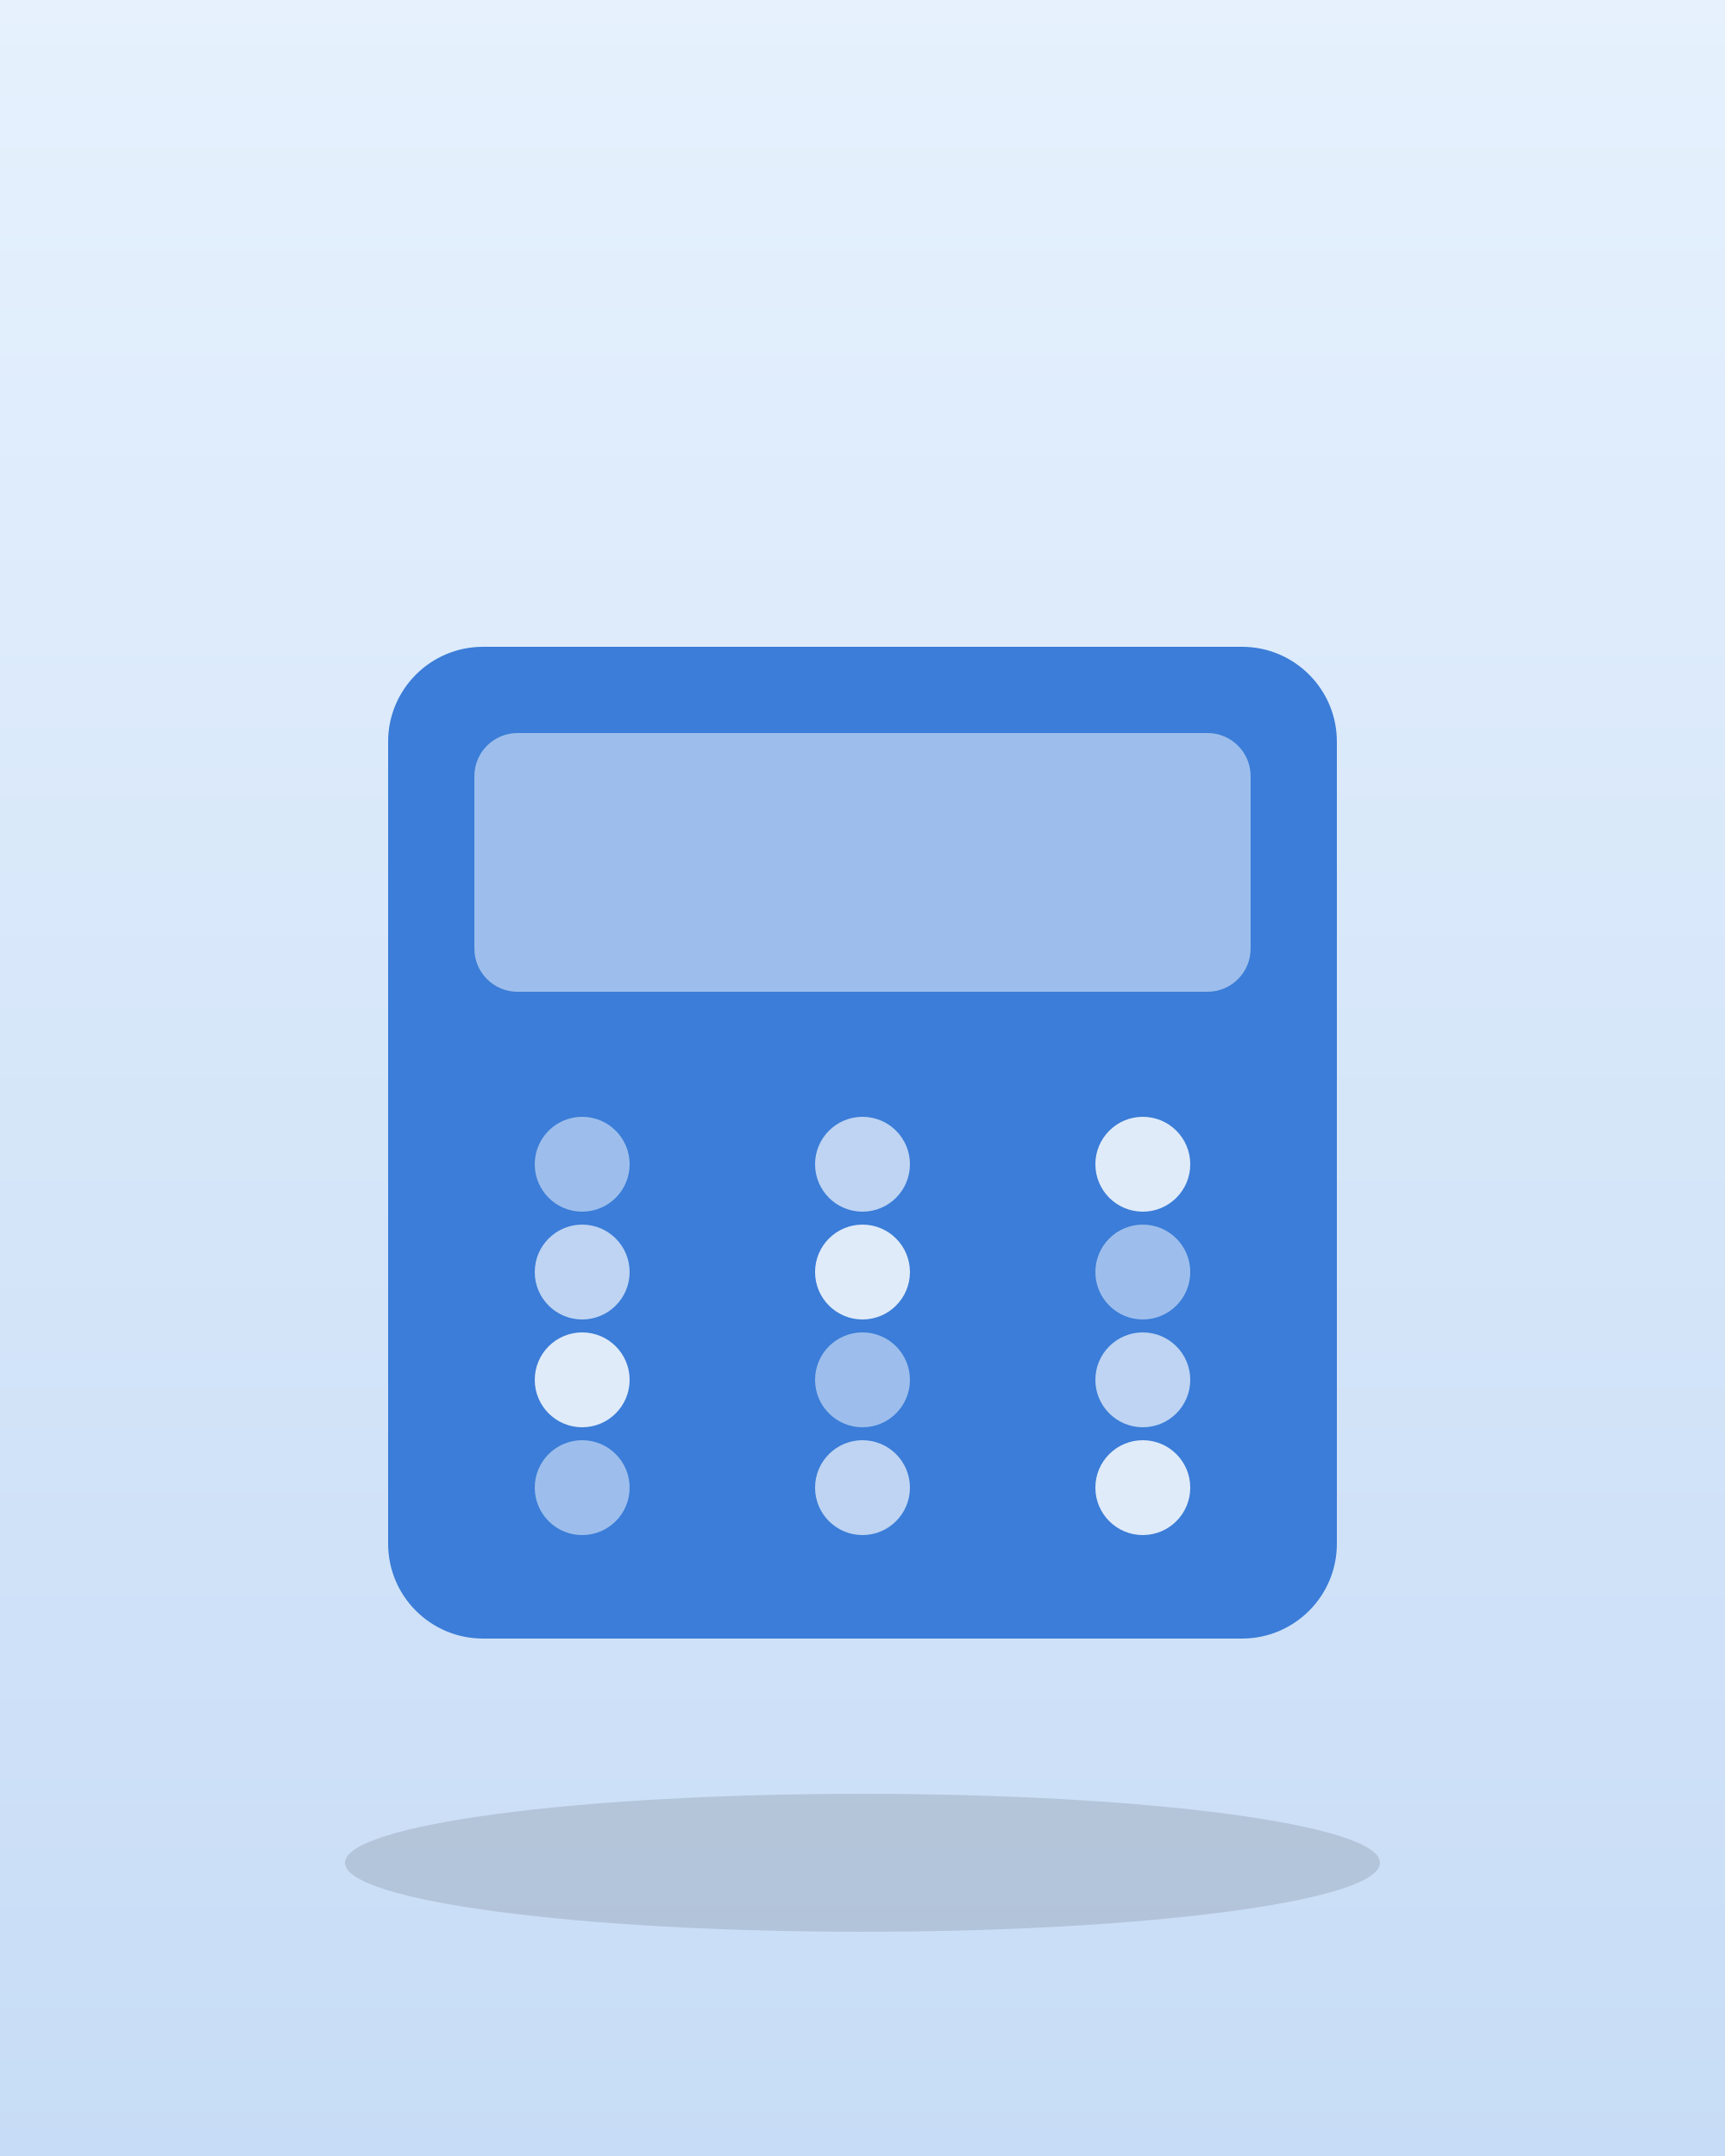
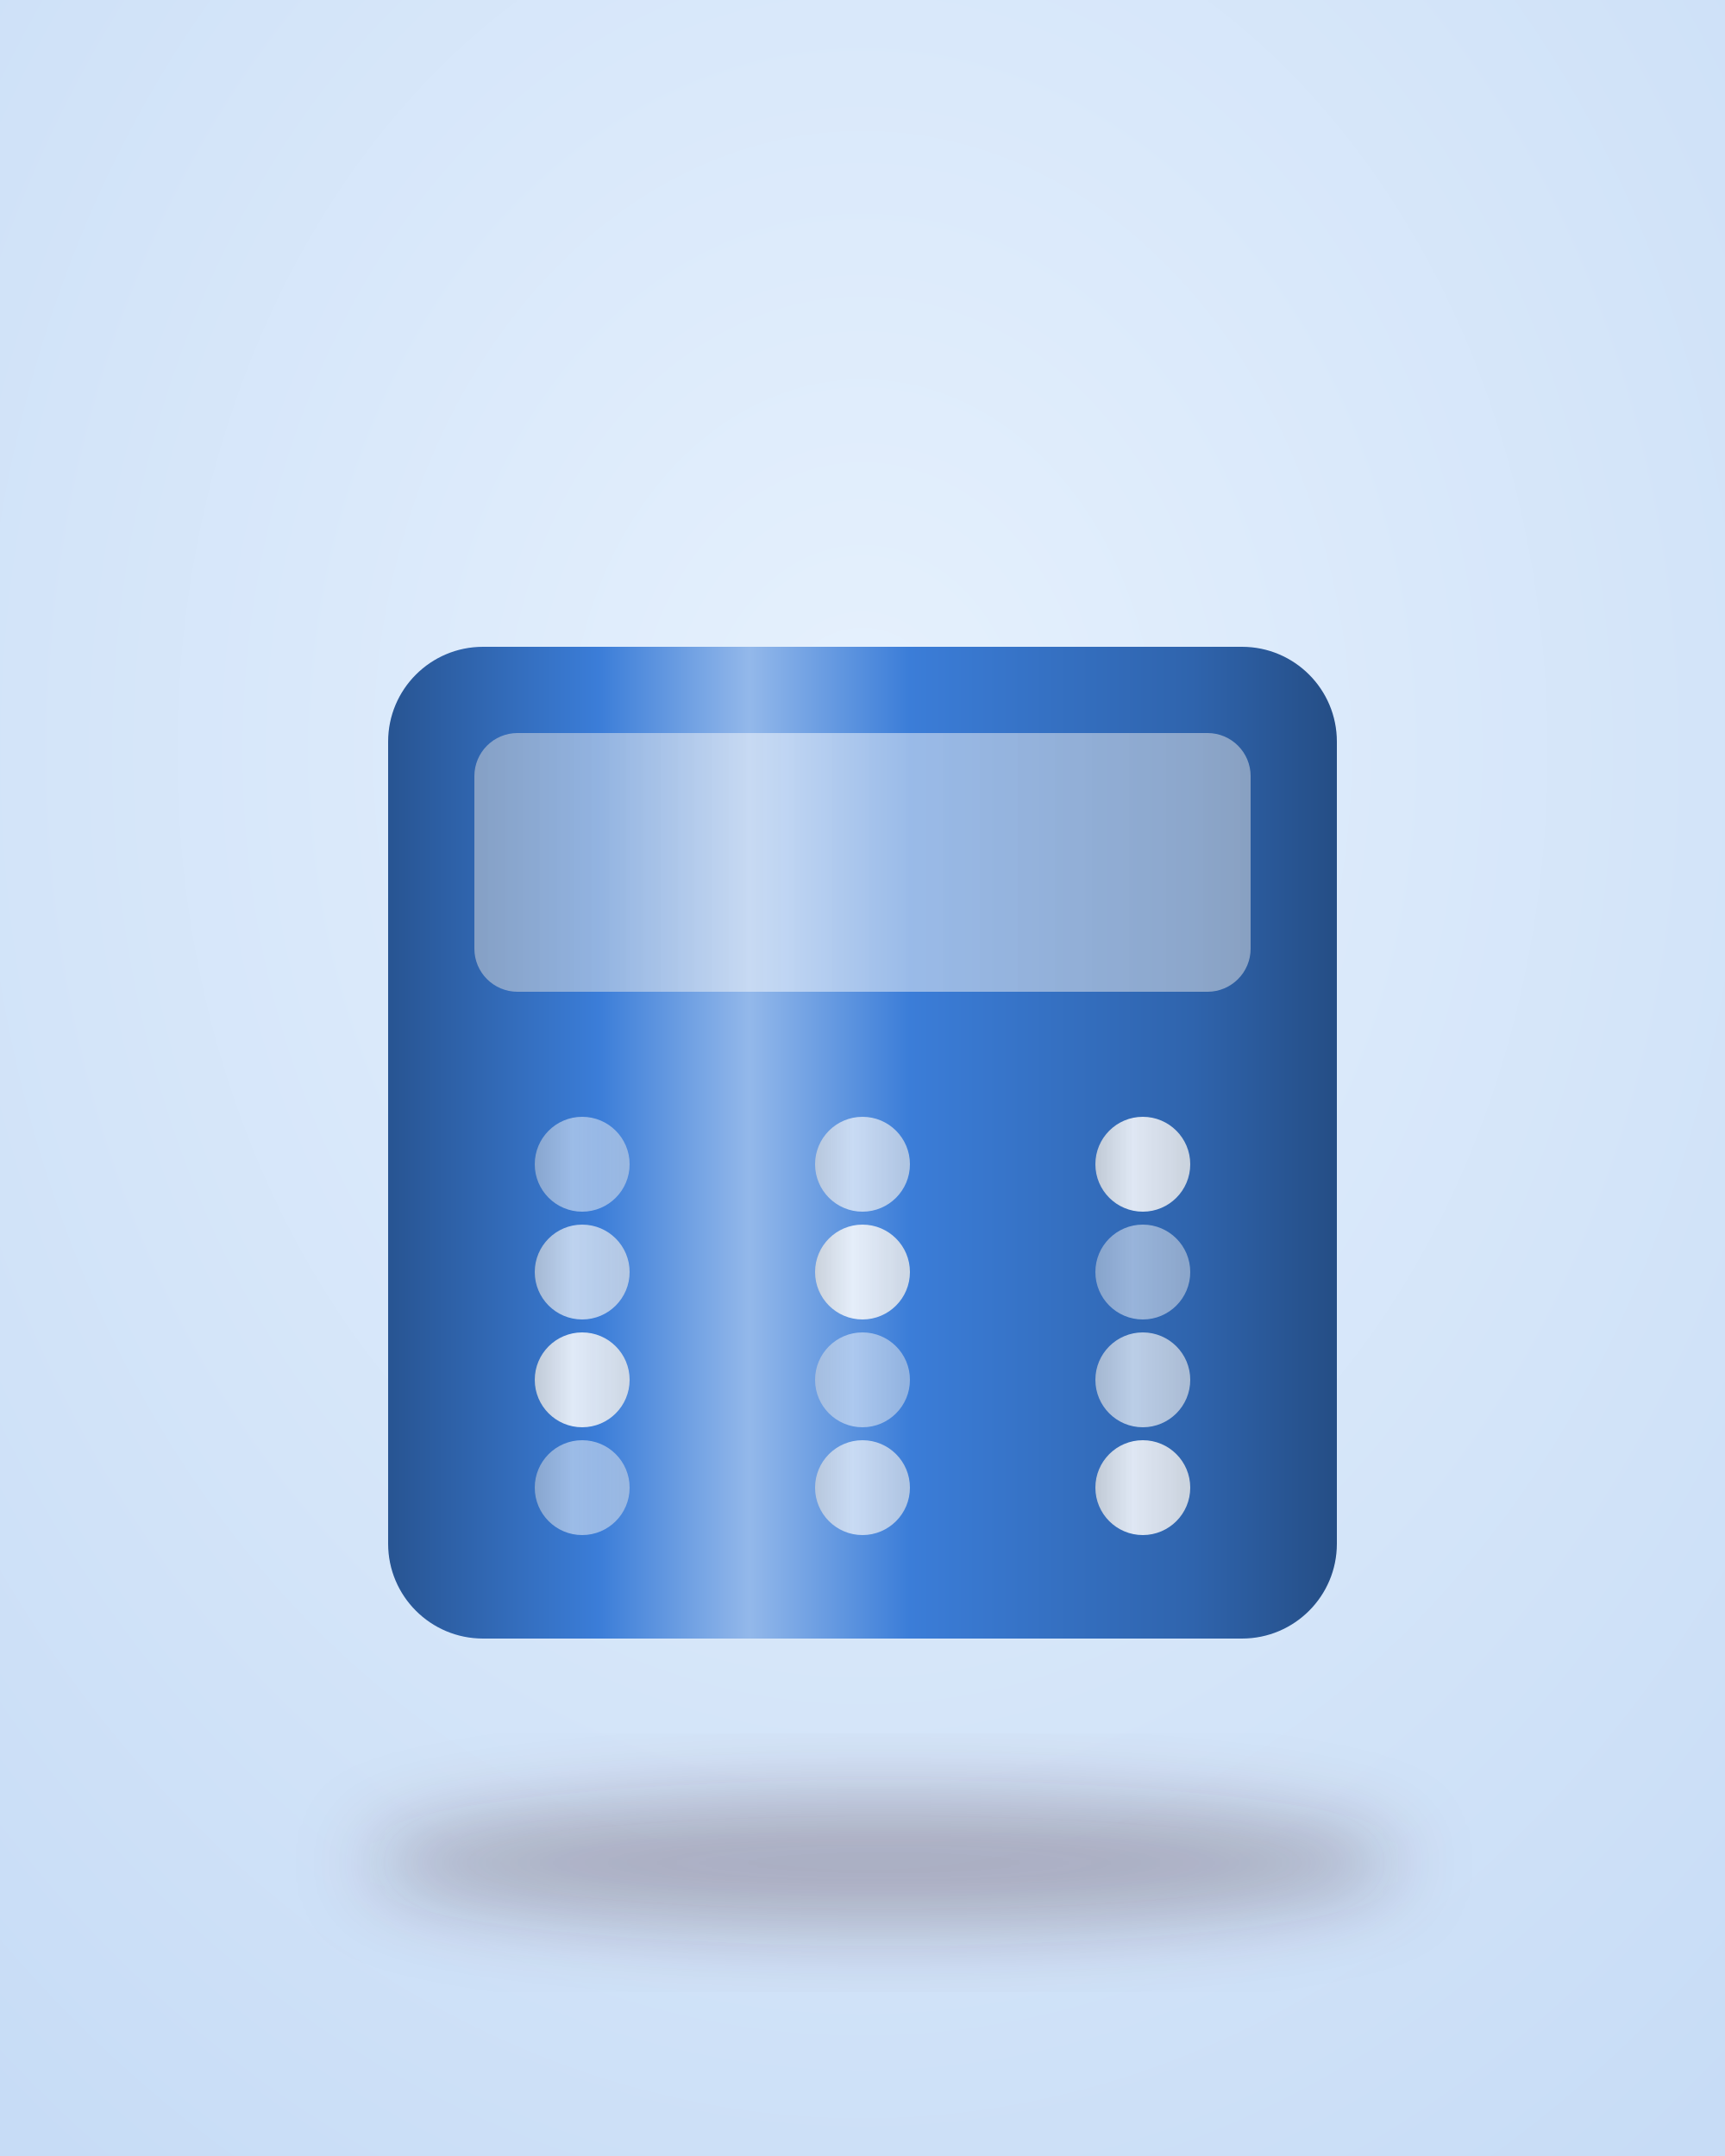
<svg xmlns="http://www.w3.org/2000/svg" viewBox="0 0 400 500">
  <defs>
-     <linearGradient id="g" x1="0" y1="0" x2="0" y2="1">
+     <radialGradient id="g" cx=".5" cy=".35" r=".8">
      <stop offset="0" stop-color="#e6f1fd" />
      <stop offset="1" stop-color="#c7dcf6" />
+     </radialGradient>
+     <linearGradient id="m" x1="0" y1="0" x2="1" y2="0">
+       <stop offset="0" stop-color="#285593" />
+       <stop offset=".22" stop-color="#3b7dd8" />
+       <stop offset=".38" stop-color="#93b8ea" />
+       <stop offset=".55" stop-color="#3b7dd8" />
+       <stop offset=".85" stop-color="#2f64ad" />
+       <stop offset="1" stop-color="#254e86" />
    </linearGradient>
+     <linearGradient id="l" x1="0" y1="0" x2="1" y2="0">
+       <stop offset="0" stop-color="#dbdbdb" />
+       <stop offset=".4" stop-color="#ffffff" />
+       <stop offset="1" stop-color="#e6e6e6" />
+     </linearGradient>
+     <filter id="b" x="-20%" y="-50%" width="140%" height="200%">
+       <feGaussianBlur stdDeviation="9" />
+     </filter>
  </defs>
  <rect width="400" height="500" fill="url(#g)" />
-   <ellipse cx="200" cy="432" rx="120" ry="16" fill="#000" opacity=".12" />
+   <ellipse cx="205" cy="432" rx="120" ry="15" fill="#3a1428" opacity=".28" filter="url(#b)" />
  <g>
-     <rect x="90" y="150" width="220" height="230" rx="22" fill="#3b7dd8" />
-     <rect x="110" y="170" width="180" height="60" rx="10" fill="#ffffff" opacity=".5" />
-     <circle cx="135" cy="270" r="11" fill="#ffffff" opacity="0.5" />
-     <circle cx="200" cy="270" r="11" fill="#ffffff" opacity="0.67" />
-     <circle cx="265" cy="270" r="11" fill="#ffffff" opacity="0.84" />
-     <circle cx="135" cy="295" r="11" fill="#ffffff" opacity="0.67" />
-     <circle cx="200" cy="295" r="11" fill="#ffffff" opacity="0.84" />
-     <circle cx="265" cy="295" r="11" fill="#ffffff" opacity="0.5" />
-     <circle cx="135" cy="320" r="11" fill="#ffffff" opacity="0.84" />
-     <circle cx="200" cy="320" r="11" fill="#ffffff" opacity="0.5" />
-     <circle cx="265" cy="320" r="11" fill="#ffffff" opacity="0.67" />
-     <circle cx="135" cy="345" r="11" fill="#ffffff" opacity="0.5" />
-     <circle cx="200" cy="345" r="11" fill="#ffffff" opacity="0.67" />
-     <circle cx="265" cy="345" r="11" fill="#ffffff" opacity="0.84" />
+     <rect x="90" y="150" width="220" height="230" rx="22" fill="url(#m)" />
+     <rect x="110" y="170" width="180" height="60" rx="10" fill="url(#l)" opacity=".5" />
+     <circle cx="135" cy="270" r="11" fill="url(#l)" opacity="0.5" />
+     <circle cx="200" cy="270" r="11" fill="url(#l)" opacity="0.67" />
+     <circle cx="265" cy="270" r="11" fill="url(#l)" opacity="0.84" />
+     <circle cx="135" cy="295" r="11" fill="url(#l)" opacity="0.67" />
+     <circle cx="200" cy="295" r="11" fill="url(#l)" opacity="0.84" />
+     <circle cx="265" cy="295" r="11" fill="url(#l)" opacity="0.5" />
+     <circle cx="135" cy="320" r="11" fill="url(#l)" opacity="0.84" />
+     <circle cx="200" cy="320" r="11" fill="url(#l)" opacity="0.5" />
+     <circle cx="265" cy="320" r="11" fill="url(#l)" opacity="0.67" />
+     <circle cx="135" cy="345" r="11" fill="url(#l)" opacity="0.5" />
+     <circle cx="200" cy="345" r="11" fill="url(#l)" opacity="0.67" />
+     <circle cx="265" cy="345" r="11" fill="url(#l)" opacity="0.84" />
  </g>
</svg>
